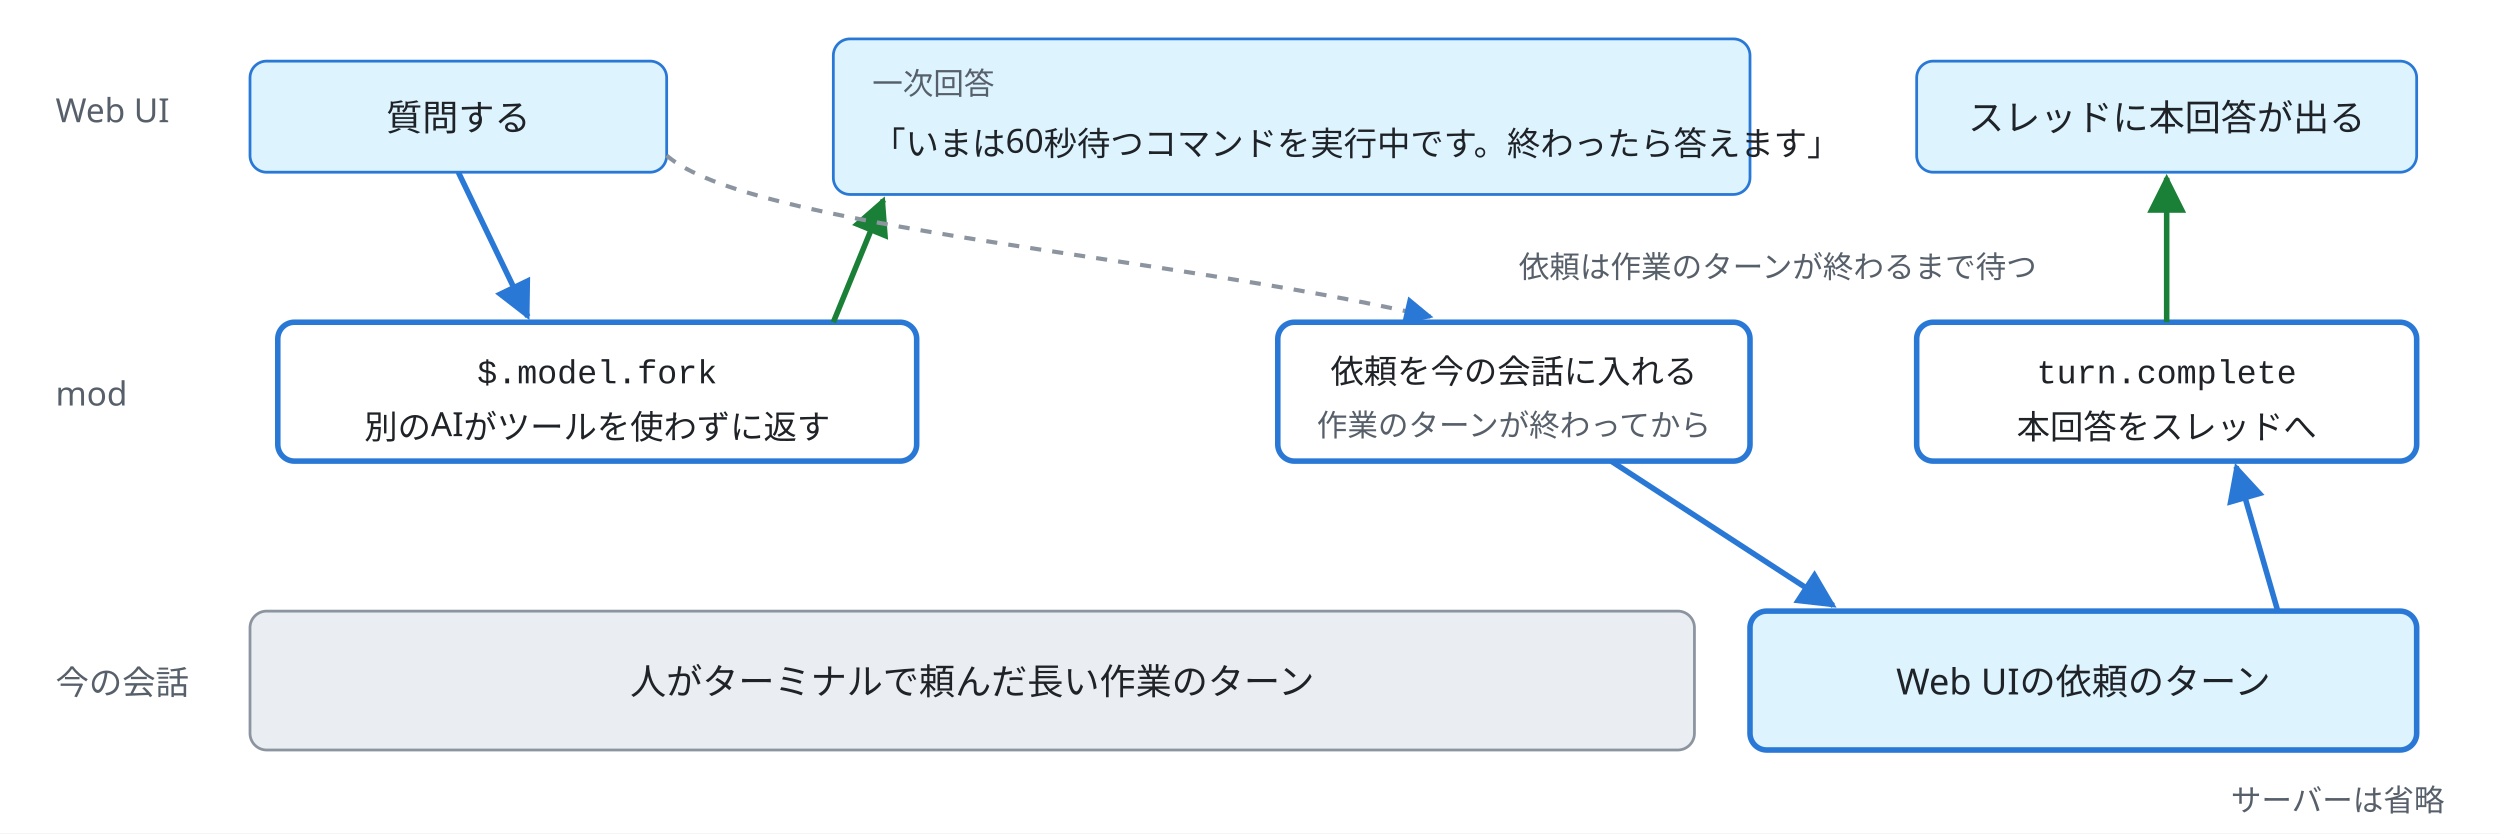
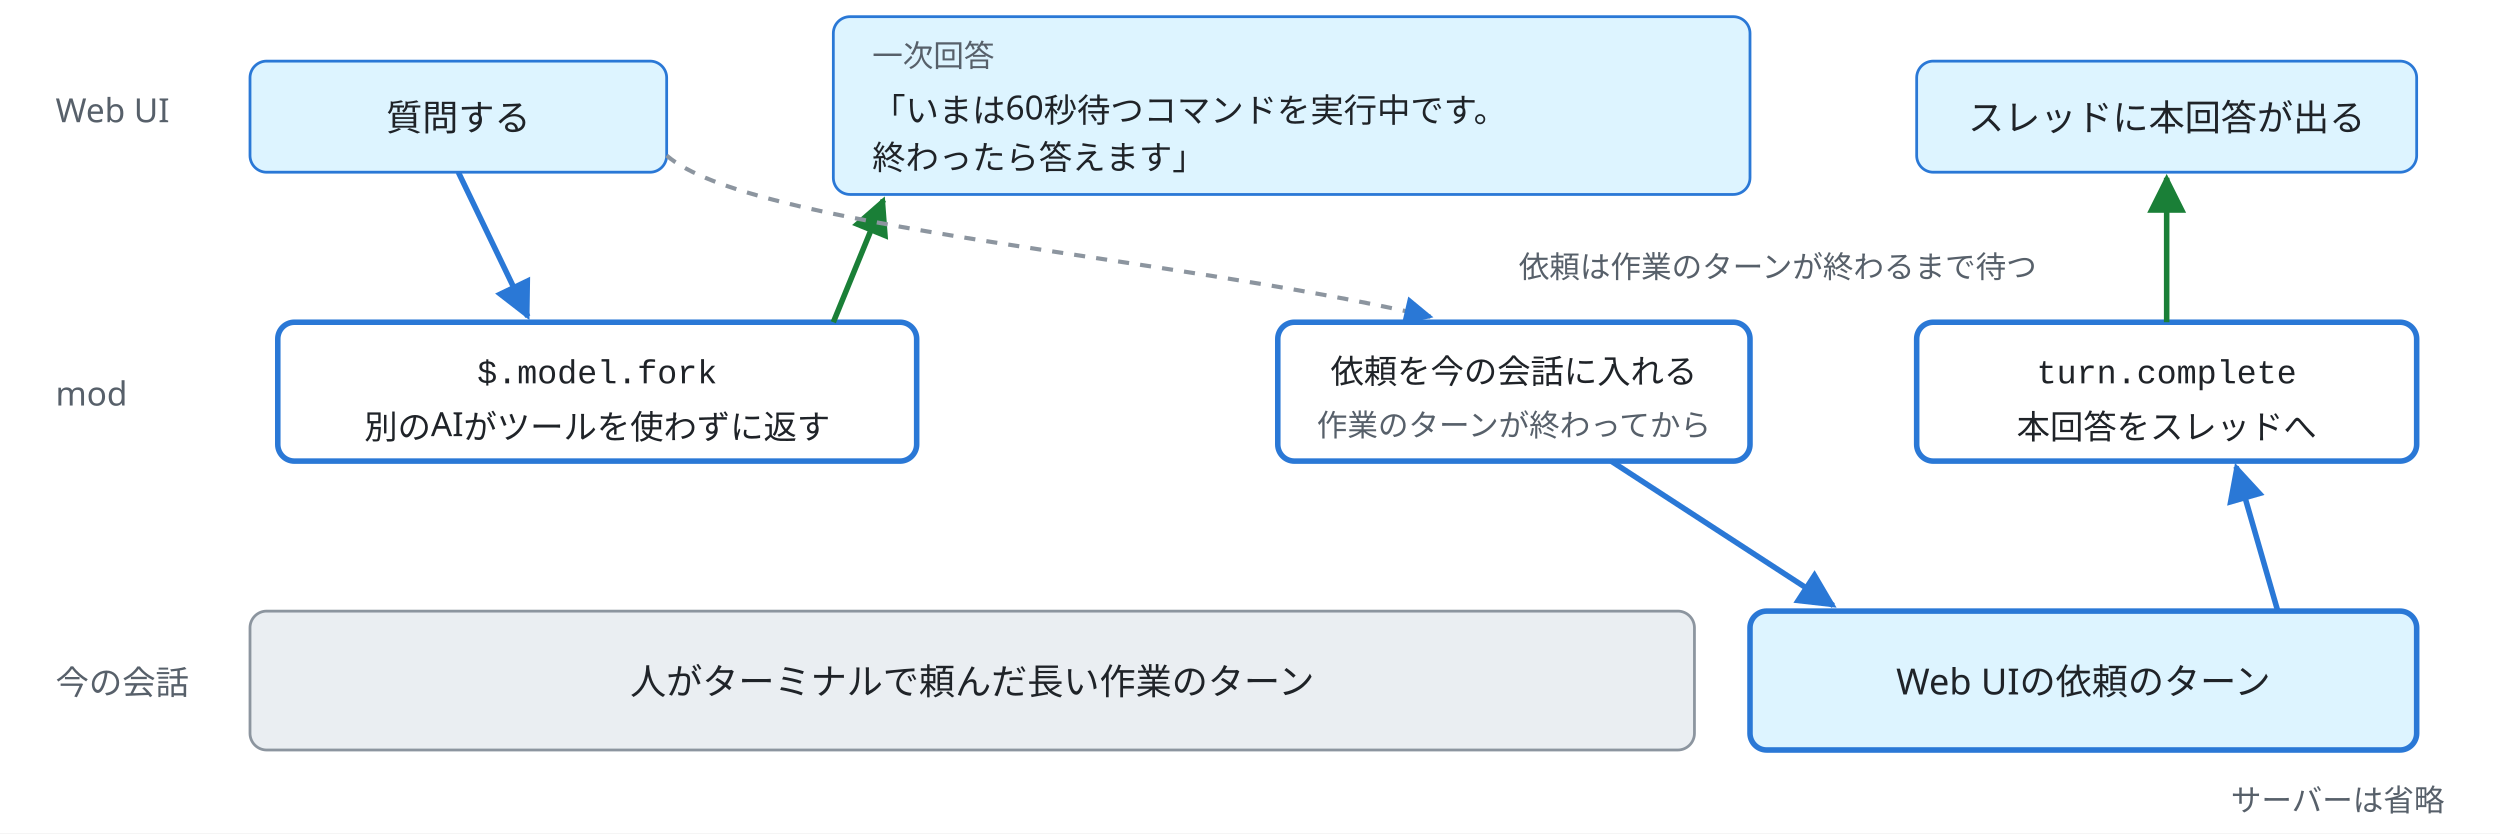
<svg xmlns="http://www.w3.org/2000/svg" viewBox="0 0 900 300" width="900" height="300" role="img" aria-label="人がターミナルで頼んだ長い作業の途中にWeb UIで質問すると、modは$.model.forkで別のAIに一次回答を書かせ、すぐWeb UIに出す。別のAIはコンテキストを引き継ぐがツールを使えないので、差分を読む必要があれば何の作業中かだけを返す。依頼は作業のターンが終わるまで待ち、modが今の会話に入れる。Web UIの依頼のターンが終わると、modがturn.completeで本回答をスレッドに出す。間にあるサーバーは図では省いている">
  <style>
text { font-family: 'Hiragino Sans','Noto Sans JP','Yu Gothic',Meiryo,sans-serif; }
.mono { font-family: 'SFMono-Regular',Consolas,'Liberation Mono',monospace; }
.bg { fill: #ffffff; } .t1 { fill: #1f2328; } .t2 { fill: #57606a; }
.ui { fill: #ddf4ff; stroke: #2a78d6; } .human { fill: #eaeef2; stroke: #8c959f; } .turn { fill: #ddf4ff; stroke: #2a78d6; stroke-width: 2; }
.mod { fill: #ffffff; stroke: #2a78d6; stroke-width: 2; }
.ar { stroke: #2a78d6; fill: none; stroke-width: 2; } .ah { fill: #2a78d6; }
.back { stroke: #1a7f37; fill: none; stroke-width: 2; } .bh { fill: #1a7f37; }
.wait { stroke: #8c959f; fill: none; stroke-width: 1.5; stroke-dasharray: 4 4; }
</style>
  <defs>
    <marker id="b1" viewBox="0 0 10 10" refX="9" refY="5" markerWidth="7" markerHeight="7" orient="auto">
      <path d="M0,0 L10,5 L0,10 z" class="ah" />
    </marker>
    <marker id="b2" viewBox="0 0 10 10" refX="9" refY="5" markerWidth="7" markerHeight="7" orient="auto">
      <path d="M0,0 L10,5 L0,10 z" class="bh" />
    </marker>
  </defs>
  <rect class="bg" x="0" y="0" width="900" height="300" />
  <text class="t2" x="20" y="44" font-size="12">Web UI</text>
  <text class="t2" x="20" y="146" font-size="12">mod</text>
  <text class="t2" x="20" y="250" font-size="12">今の会話</text>
  <rect class="ui" x="90" y="22" width="150" height="40" rx="6" />
  <text class="t1" x="165" y="47" font-size="13" text-anchor="middle">質問する</text>
-   <rect class="ui" x="300" y="14" width="330" height="56" rx="6" />
-   <text class="t2" x="314" y="34" font-size="11">一次回答</text>
-   <text class="t1" x="314" y="56" font-size="12">「いまは60秒待つコマンドを実行中です。終わったら答えます」</text>
+   <rect class="ui" x="300" y="6" width="330" height="64" rx="6" />
+   <text class="t2" x="314" y="24" font-size="11">一次回答</text>
+   <text class="t1" x="314" y="44" font-size="12">「いまは60秒待つコマンドを実行中です。</text>
+   <text class="t1" x="314" y="61" font-size="12">終わったら答えます」</text>
  <rect class="ui" x="690" y="22" width="180" height="40" rx="6" />
  <text class="t1" x="780" y="47" font-size="13" text-anchor="middle">スレッドに本回答が出る</text>
  <rect class="mod" x="100" y="116" width="230" height="50" rx="6" />
  <text class="mono t1" x="215" y="138" font-size="12" text-anchor="middle">$.model.fork</text>
  <text class="t1" x="215" y="158" font-size="12" text-anchor="middle">別のAIがツールを使わずに返す</text>
  <rect class="mod" x="460" y="116" width="170" height="50" rx="6" />
  <text class="t1" x="545" y="138" font-size="12" text-anchor="middle">依頼を今の会話に入れる</text>
  <text class="t2" x="545" y="157" font-size="11" text-anchor="middle">作業のターンが終わってから</text>
  <rect class="mod" x="690" y="116" width="180" height="50" rx="6" />
  <text class="mono t1" x="780" y="138" font-size="12" text-anchor="middle">turn.complete</text>
  <text class="t1" x="780" y="158" font-size="12" text-anchor="middle">本回答をスレッドへ</text>
  <rect class="human" x="90" y="220" width="520" height="50" rx="6" />
  <text class="t1" x="350" y="250" font-size="13" text-anchor="middle">人がターミナルで頼んだ長い作業のターン</text>
  <rect class="turn" x="630" y="220" width="240" height="50" rx="6" />
  <text class="t1" x="750" y="250" font-size="13" text-anchor="middle">Web UIの依頼のターン</text>
  <line class="ar" x1="165" y1="62" x2="190" y2="114" marker-end="url(#b1)" />
  <line class="back" x1="300" y1="116" x2="318" y2="72" marker-end="url(#b2)" />
  <path class="wait" d="M240,56 C270,82 420,92 515,114" marker-end="url(#b1)" />
  <text class="t2" x="640" y="100" font-size="11" text-anchor="middle">依頼は作業のターンが終わるまで待つ</text>
  <line class="ar" x1="580" y1="166" x2="660" y2="218" marker-end="url(#b1)" />
  <line class="ar" x1="820" y1="220" x2="805" y2="168" marker-end="url(#b1)" />
  <line class="back" x1="780" y1="116" x2="780" y2="64" marker-end="url(#b2)" />
  <text class="t2" x="880" y="292" font-size="11" text-anchor="end">サーバーは省略</text>
</svg>
